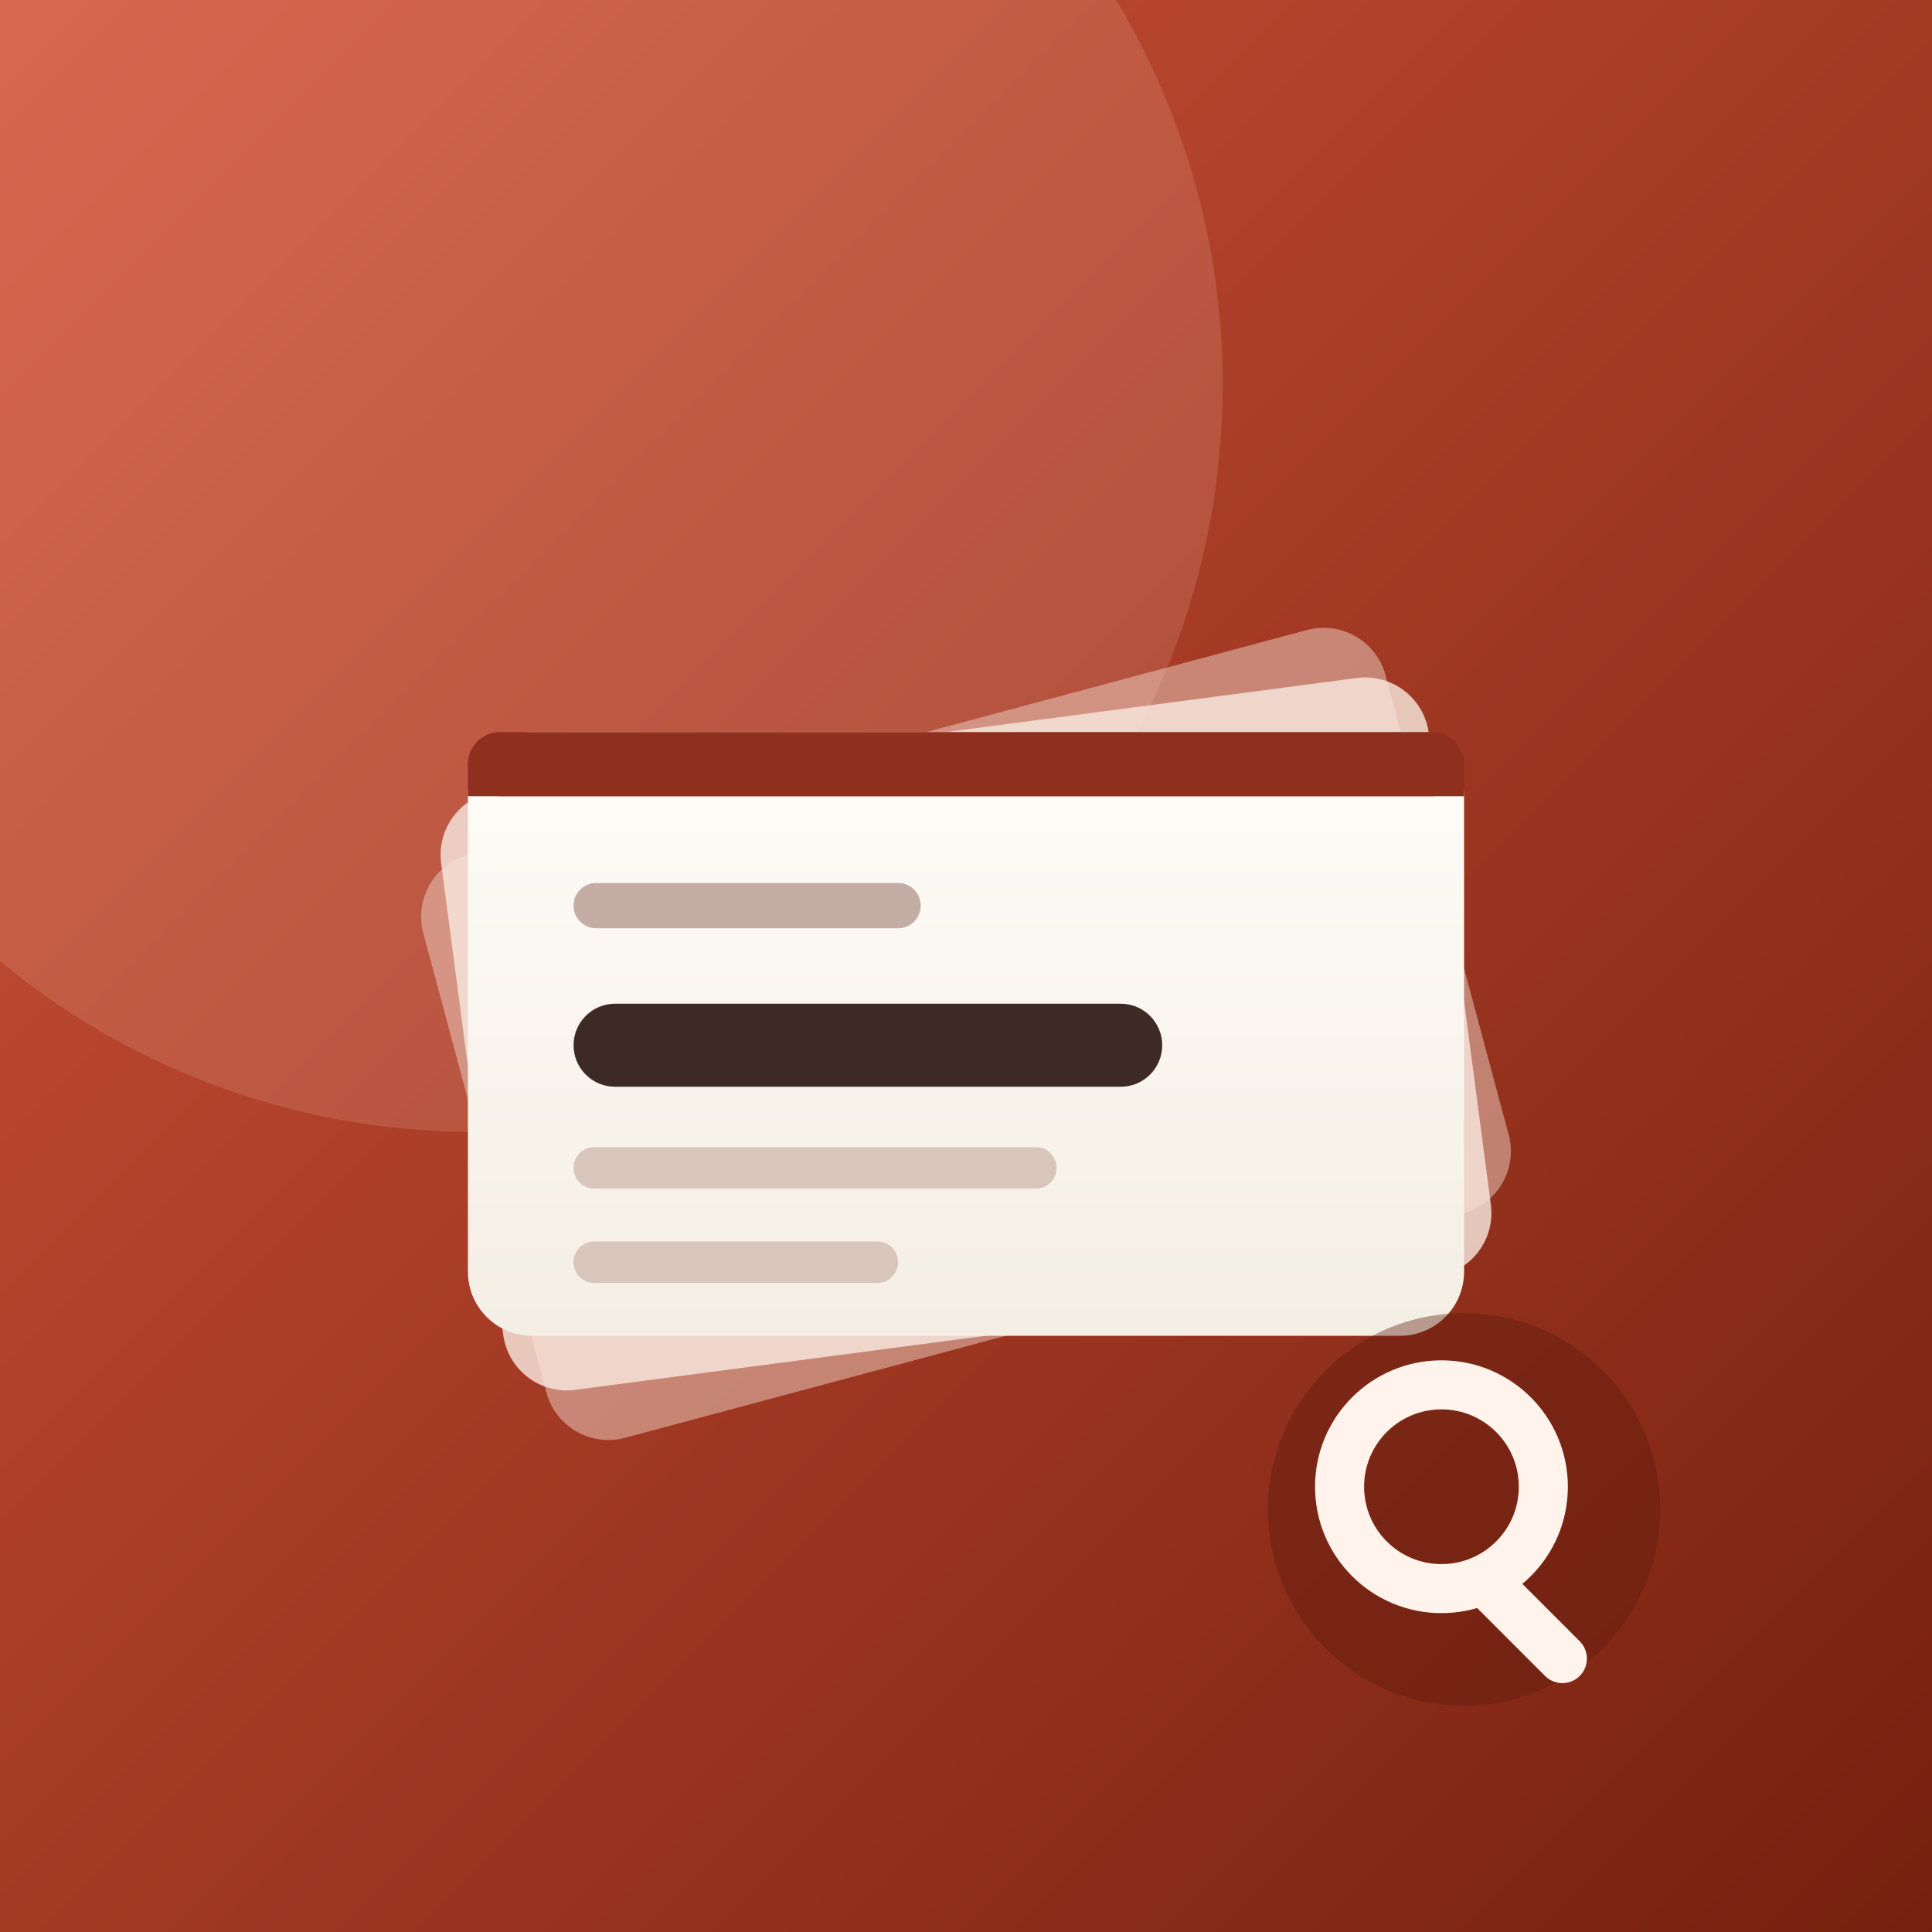
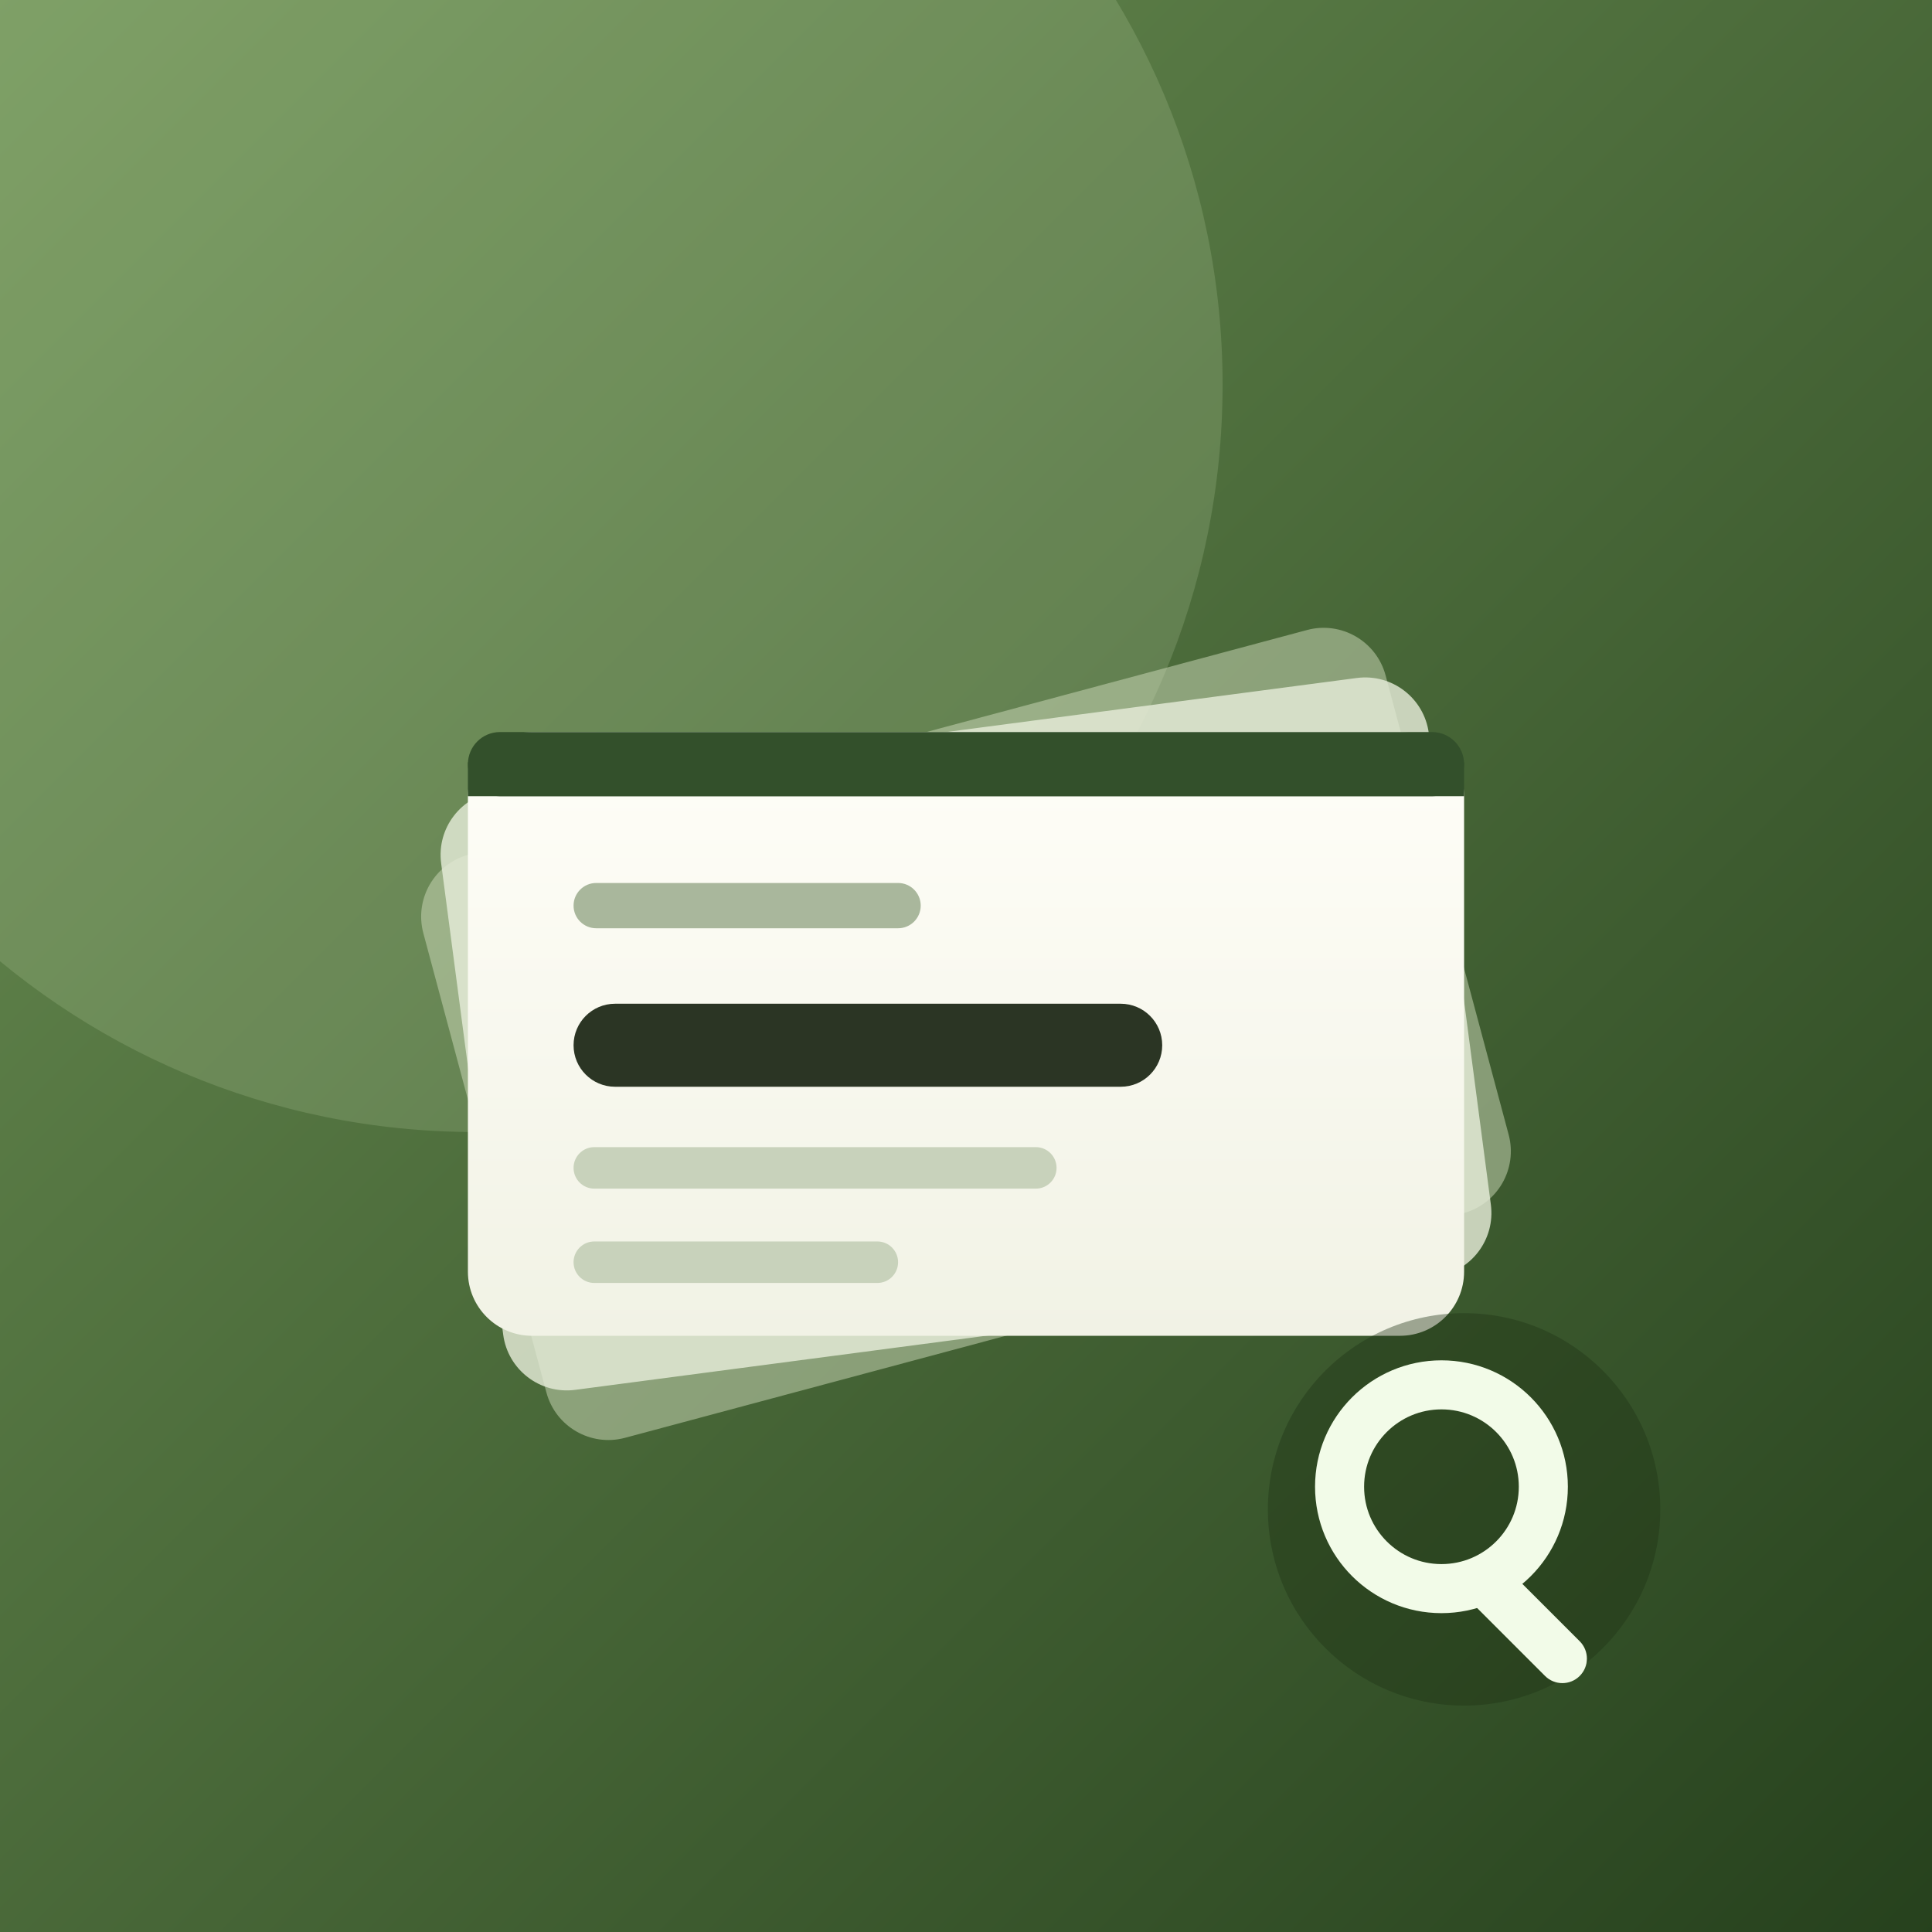
<svg xmlns="http://www.w3.org/2000/svg" viewBox="0 0 512 512" width="512" height="512">
  <defs>
    <linearGradient id="bg" x1="0" y1="0" x2="1" y2="1">
-       <stop offset="0" stop-color="#d2543a" />
-       <stop offset="1" stop-color="#75200f" />
+       <stop offset="0" stop-color="#6d9155" />
+       <stop offset="1" stop-color="#26411d" />
    </linearGradient>
    <linearGradient id="paper" x1="0" y1="0" x2="0" y2="1">
-       <stop offset="0" stop-color="#fffdf9" />
-       <stop offset="1" stop-color="#f4eee4" />
+       <stop offset="0" stop-color="#fffef8" />
+       <stop offset="1" stop-color="#f1f2e5" />
    </linearGradient>
  </defs>
  <rect width="512" height="512" fill="url(#bg)" />
-   <circle cx="126" cy="102" r="198" fill="#ffd9c9" opacity="0.15" />
+   <circle cx="126" cy="102" r="198" fill="#dff0c4" opacity="0.16" />
  <g transform="translate(256 274)">
    <g transform="rotate(-15)" opacity="0.5">
-       <rect x="-132" y="-80" width="264" height="160" rx="17" fill="#f0d2c6" />
+       <rect x="-132" y="-80" width="264" height="160" rx="17" fill="#cfdcbb" />
    </g>
    <g transform="rotate(-7.5)" opacity="0.82">
-       <rect x="-132" y="-80" width="264" height="160" rx="17" fill="#f8e6dd" />
+       <rect x="-132" y="-80" width="264" height="160" rx="17" fill="#e5ecd8" />
    </g>
    <g>
      <rect x="-132" y="-80" width="264" height="160" rx="17" fill="url(#paper)" />
-       <rect x="-132" y="-80" width="264" height="17" rx="8.5" fill="#8f2f1d" />
-       <rect x="-132" y="-72" width="264" height="9" fill="#8f2f1d" />
-       <rect x="-104" y="-40" width="92" height="12" rx="6" fill="#c3ada4" />
-       <rect x="-104" y="-8" width="156" height="22" rx="11" fill="#3d2a24" />
-       <rect x="-104" y="30" width="128" height="11" rx="5.5" fill="#d8c6bd" />
-       <rect x="-104" y="55" width="86" height="11" rx="5.5" fill="#d8c6bd" />
+       <rect x="-132" y="-80" width="264" height="17" rx="8.5" fill="#33502b" />
+       <rect x="-132" y="-72" width="264" height="9" fill="#33502b" />
+       <rect x="-104" y="-40" width="92" height="12" rx="6" fill="#a9b79c" />
+       <rect x="-104" y="-8" width="156" height="22" rx="11" fill="#2b3524" />
+       <rect x="-104" y="30" width="128" height="11" rx="5.5" fill="#c8d2bb" />
+       <rect x="-104" y="55" width="86" height="11" rx="5.5" fill="#c8d2bb" />
    </g>
  </g>
  <g transform="translate(388 400)">
-     <circle r="52" fill="#5c1a0c" opacity="0.4" />
-     <circle cx="-6" cy="-6" r="27" fill="none" stroke="#fff3ec" stroke-width="13" />
-     <rect x="10" y="10" width="13" height="40" rx="6.5" fill="#fff3ec" transform="rotate(-45 16.5 30)" />
+     <circle r="52" fill="#1d3315" opacity="0.4" />
+     <circle cx="-6" cy="-6" r="27" fill="none" stroke="#f2fbe8" stroke-width="13" />
+     <rect x="10" y="10" width="13" height="40" rx="6.5" fill="#f2fbe8" transform="rotate(-45 16.5 30)" />
  </g>
</svg>
